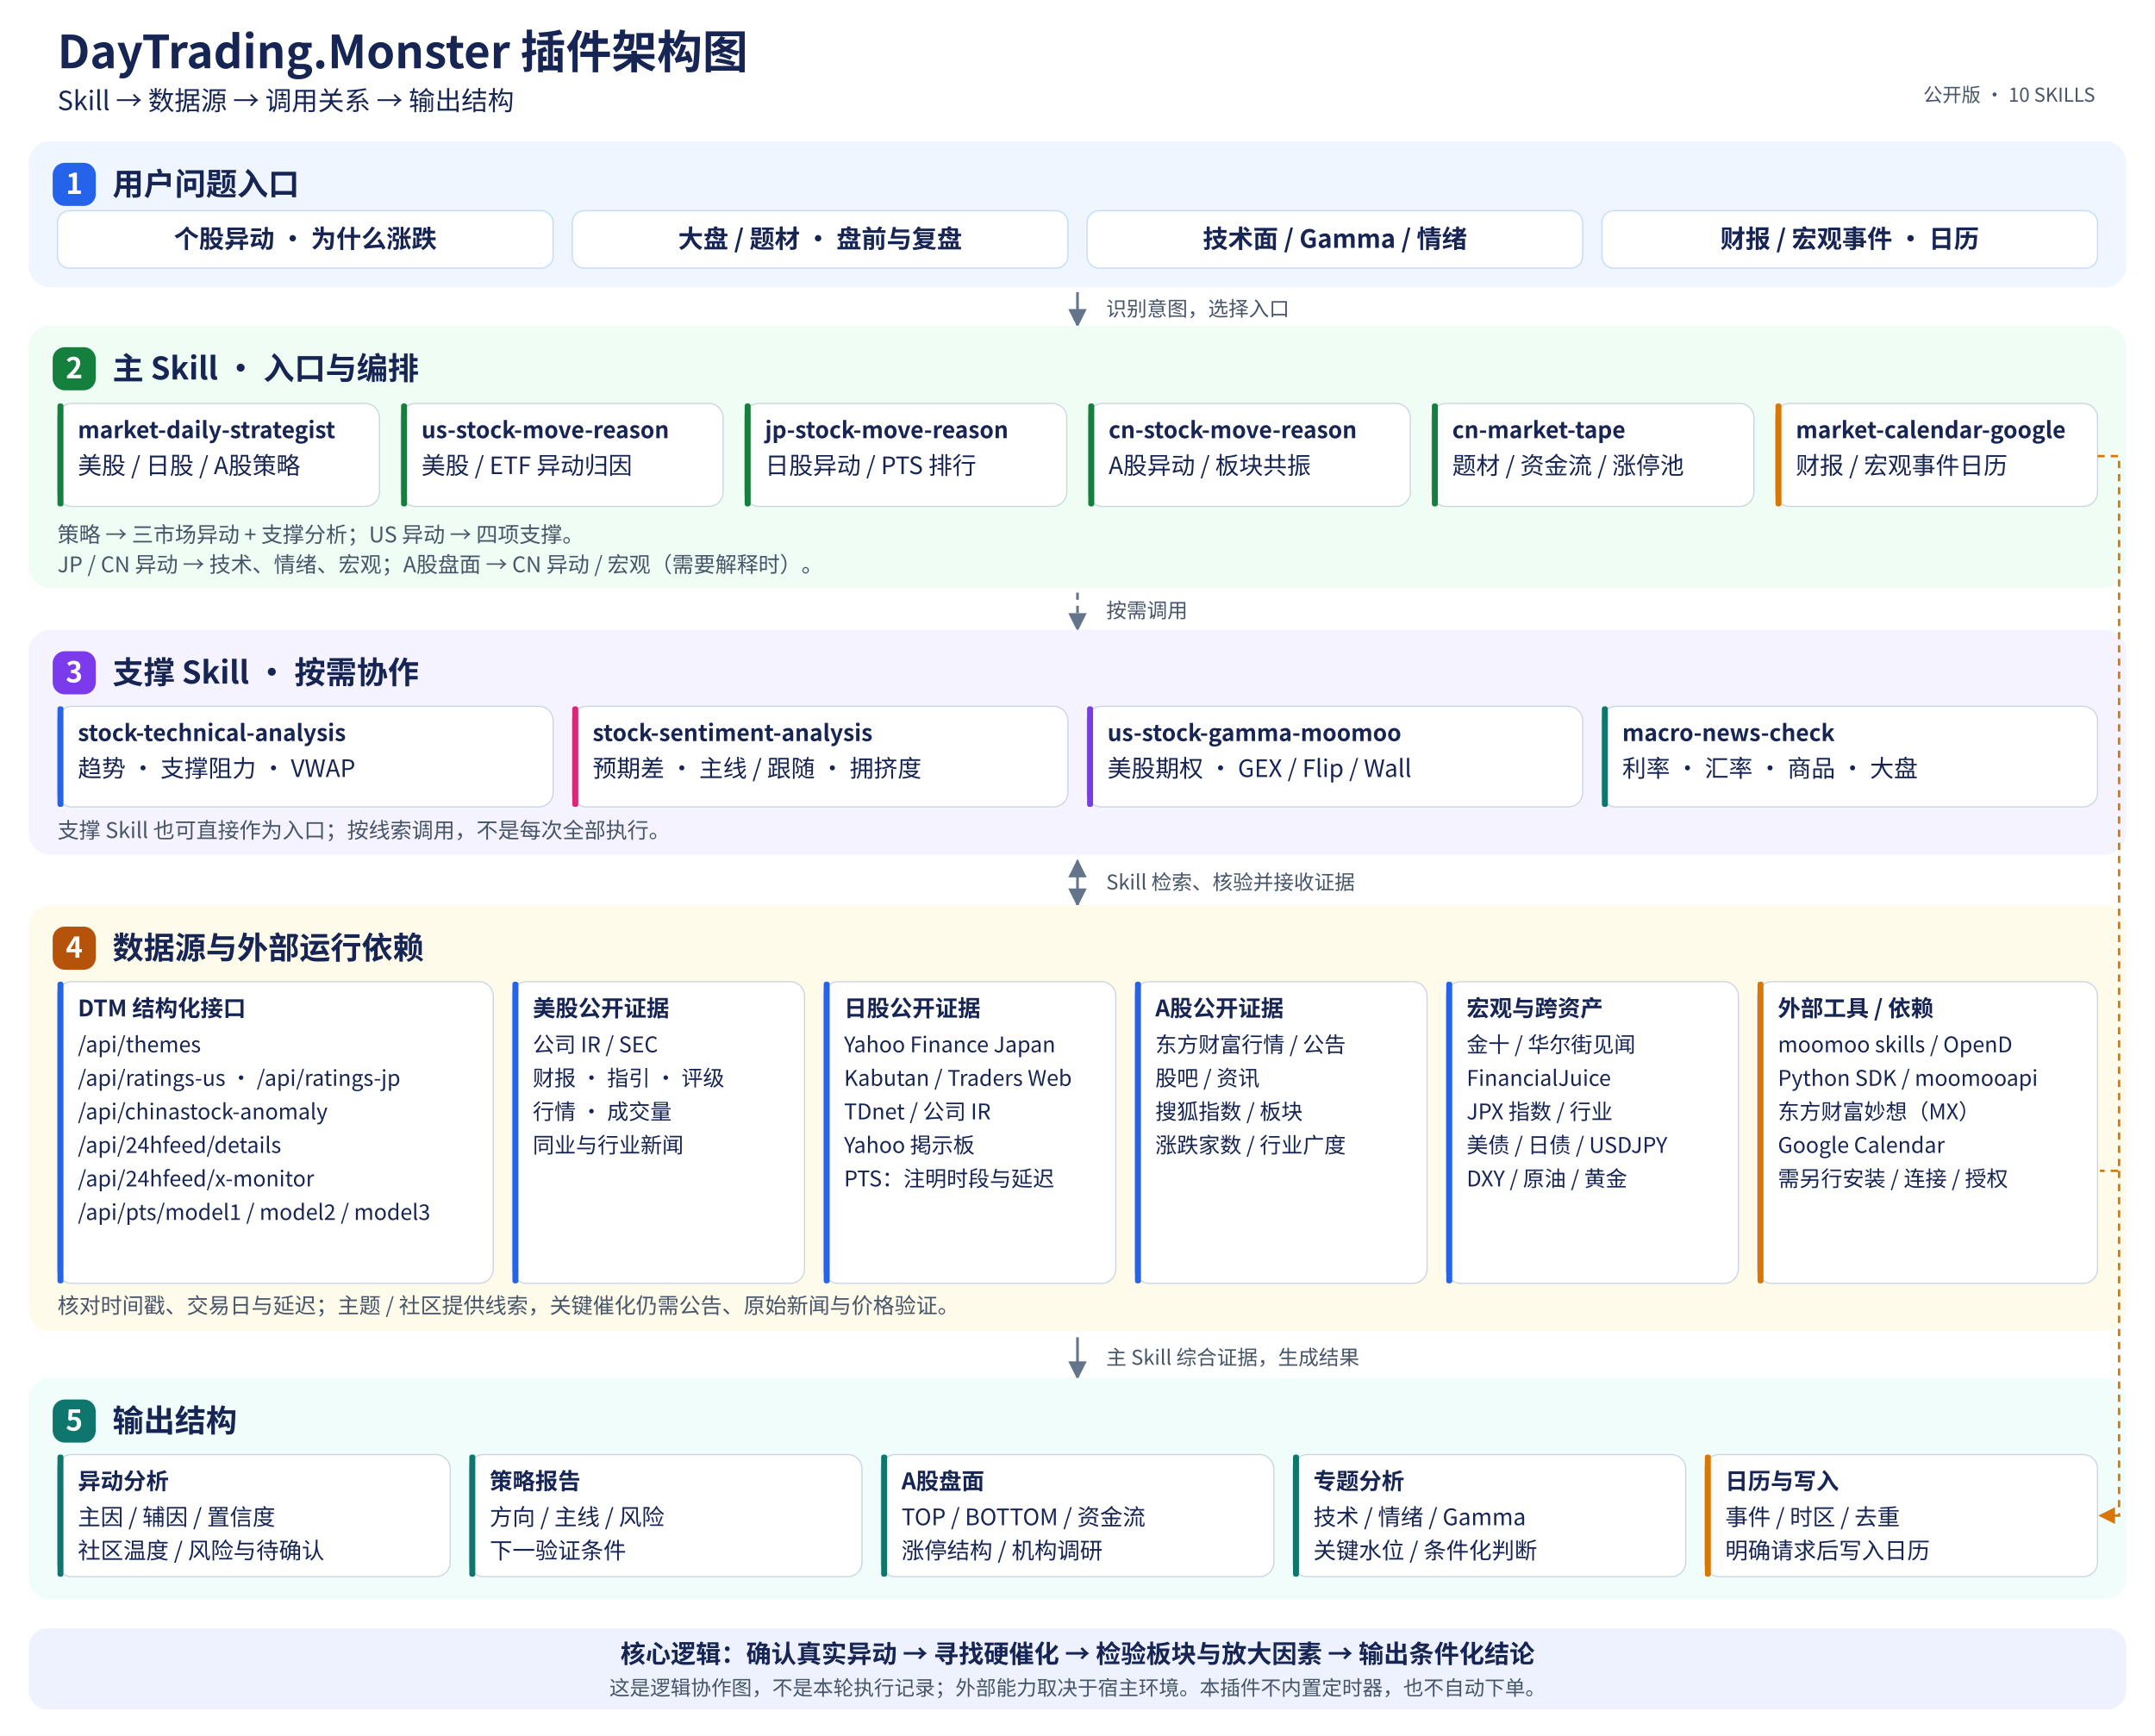
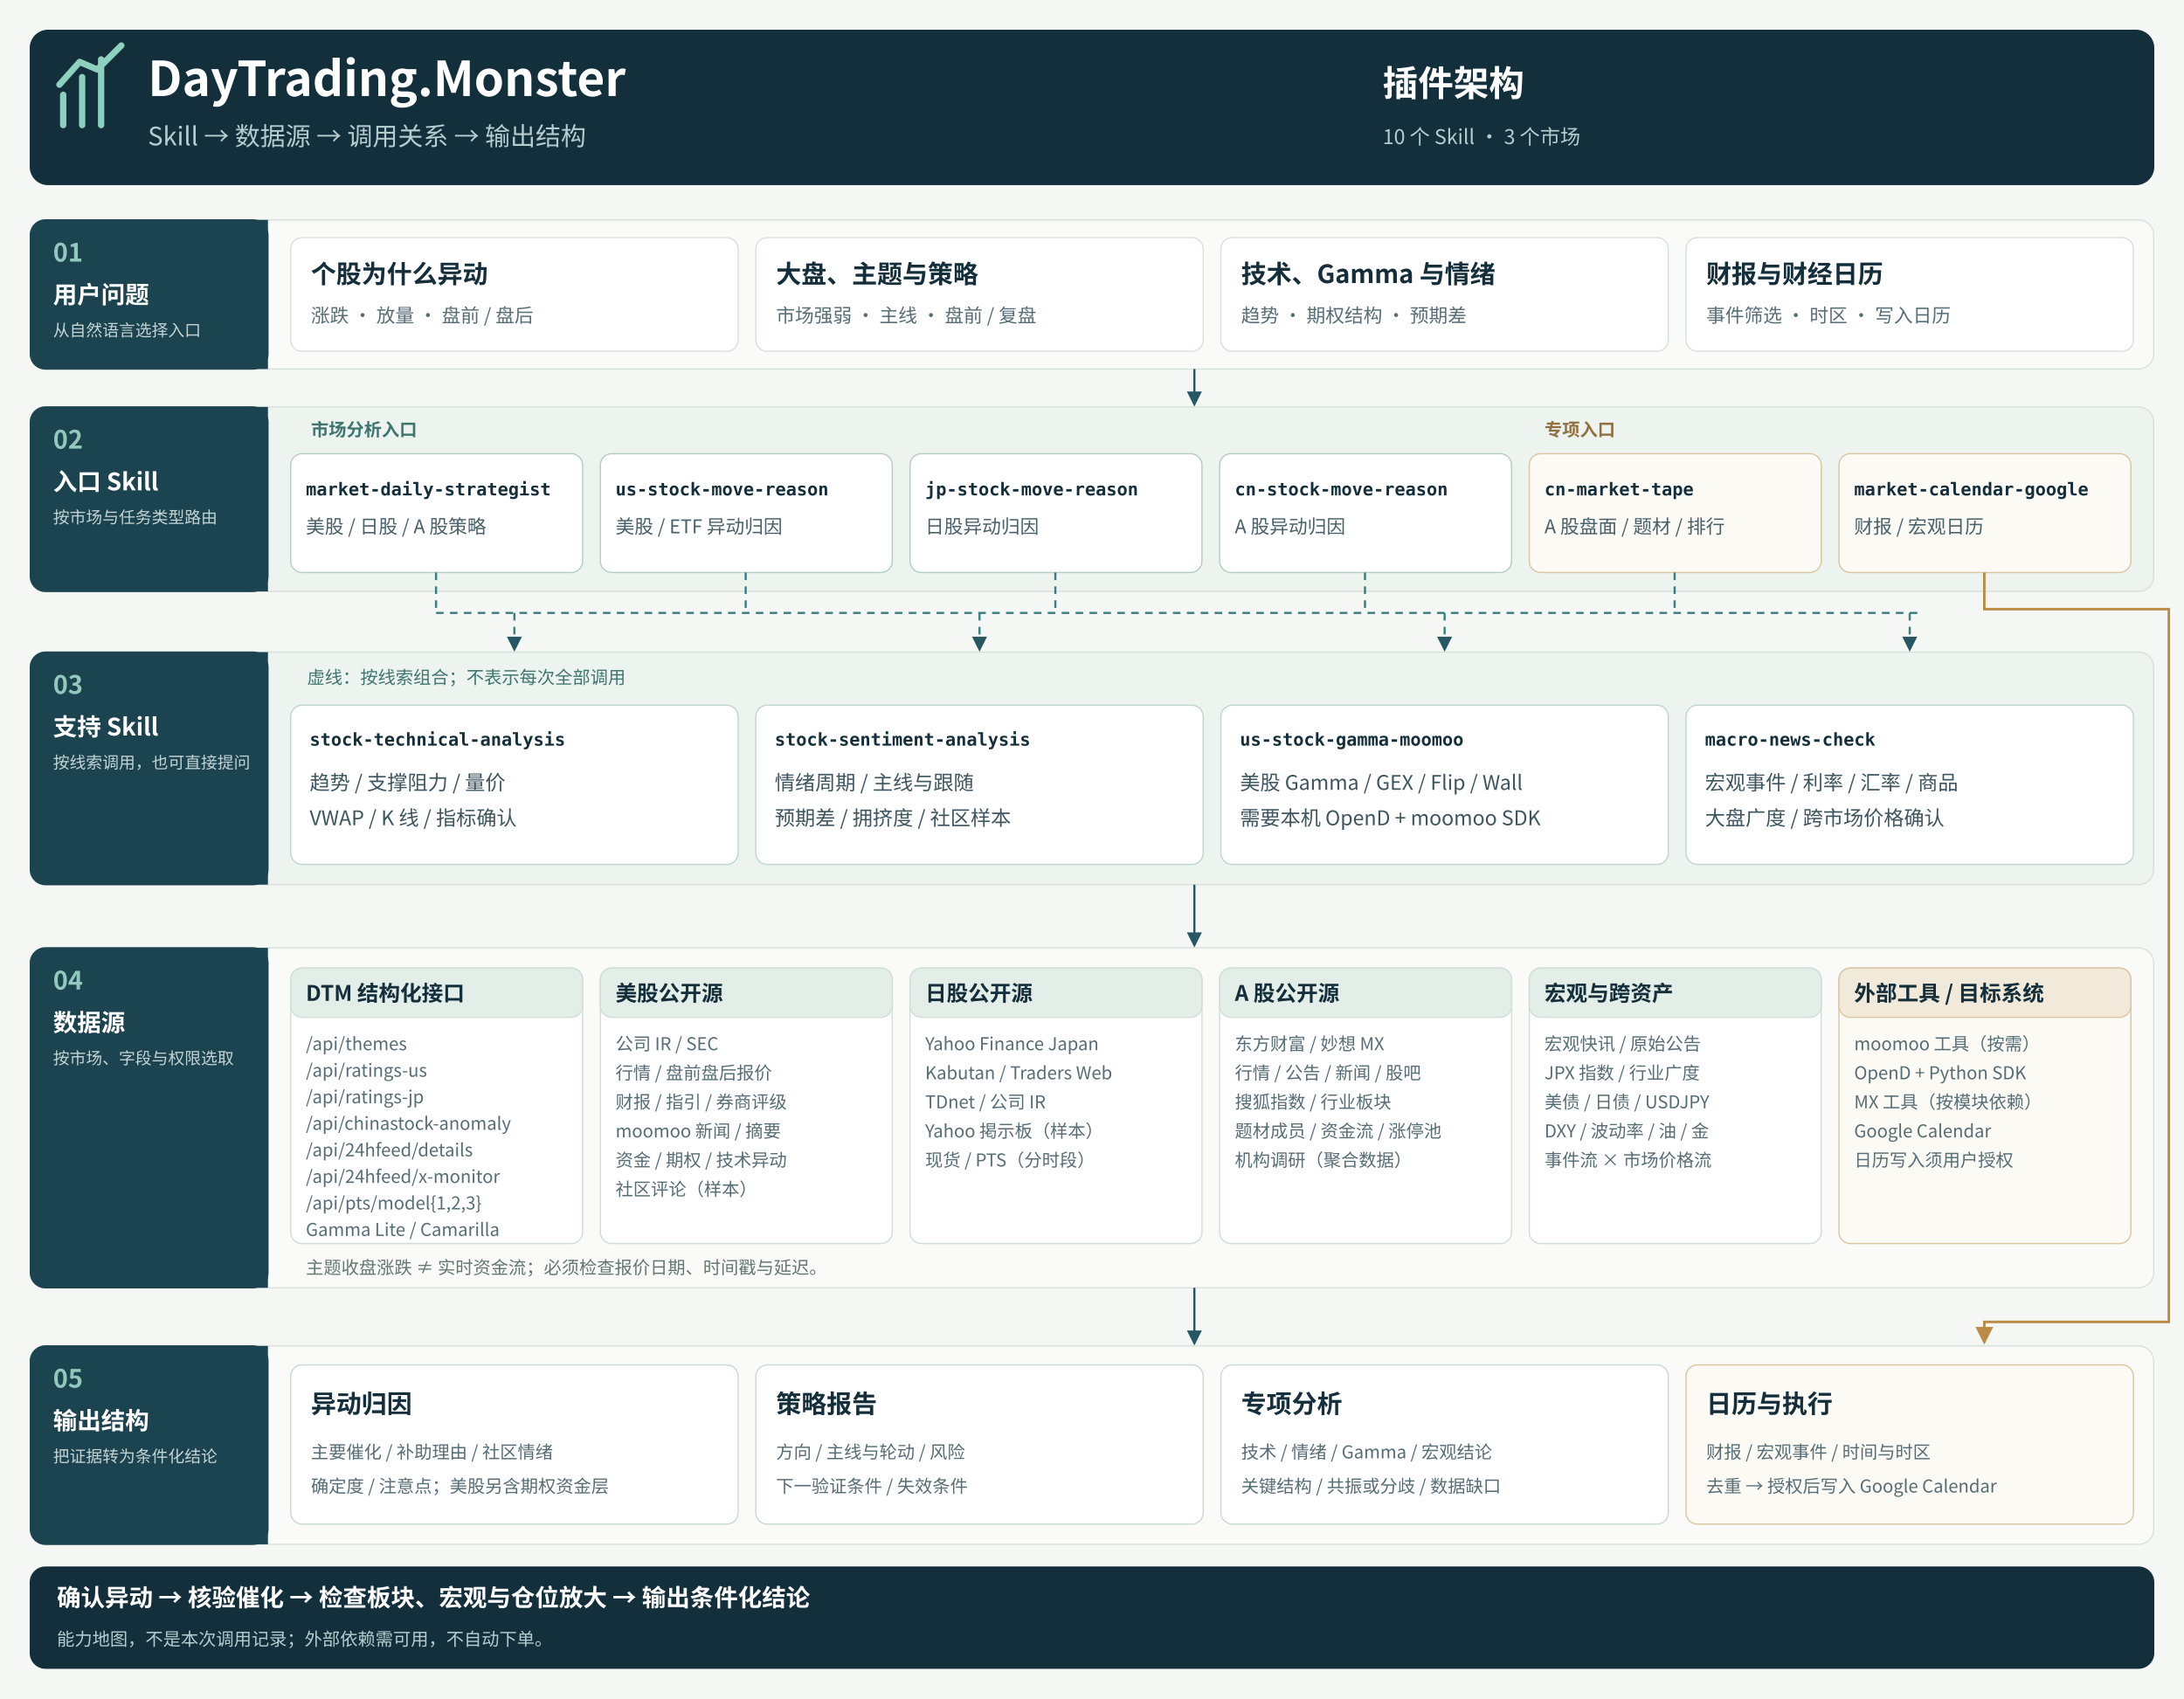
- <svg xmlns="http://www.w3.org/2000/svg" width="1800" height="1450" viewBox="0 0 1800 1450" role="img" aria-labelledby="title desc" xml:lang="zh-CN">
+ <svg xmlns="http://www.w3.org/2000/svg" width="1728" height="1344" viewBox="0 0 1728 1344" role="img" aria-labelledby="title desc" xml:lang="zh">
  <defs>
-     <marker id="arrow" viewBox="0 0 10 10" refX="9" refY="5" markerWidth="7" markerHeight="7" orient="auto-start-reverse">
-       <path d="M0 0L10 5L0 10Z" fill="#64748b" />
+     <style>
+ text{font-family:"Noto Sans CJK SC","Noto Sans",Arial,sans-serif;fill:#142f3b} .muted{fill:#566d75;font-size:16px} .small{font-size:14px;fill:#566d75} .code{font-family:"DejaVu Sans Mono",monospace;font-size:14px;font-weight:600} .body{font-size:16px;fill:#3d555f} .card{fill:#fff;stroke:#cfdbd9;stroke-width:1.3} .h{font-size:20px;font-weight:700} .edge{fill:none;stroke:#285764;stroke-width:1.7;marker-end:url(#arrow)} .optional{fill:none;stroke:#3c7f82;stroke-width:1.7;stroke-dasharray:6 5} .gold{fill:none;stroke:#b98b45;stroke-width:2;marker-end:url(#gold-arrow)}
+ </style>
+     <marker id="arrow" markerWidth="7" markerHeight="7" refX="6" refY="3.5" orient="auto">
+       <path d="M0 0L7 3.5L0 7Z" fill="#285764" />
    </marker>
-     <marker id="write" viewBox="0 0 10 10" refX="9" refY="5" markerWidth="7" markerHeight="7" orient="auto">
-       <path d="M0 0L10 5L0 10Z" fill="#d97706" />
+     <marker id="gold-arrow" markerWidth="7" markerHeight="7" refX="6" refY="3.5" orient="auto">
+       <path d="M0 0L7 3.5L0 7Z" fill="#b98b45" />
    </marker>
  </defs>
-   <style>text{font-family:"Noto Sans CJK SC",sans-serif;fill:#172554}.h{font-size:26px;font-weight:700}.id{font-size:19px;font-weight:700}.body{font-size:20px}.small{font-size:18px;fill:#475569}.line{fill:none;stroke:#64748b;stroke-width:2.2;marker-end:url(#arrow)}.card{fill:white;stroke:#cbd5e1;stroke-width:1.2}</style>
-   <rect width="1800" height="1450" fill="#ffffff" />
-   <text x="48" y="57" class="h" style="font-size:38px">DayTrading.Monster 插件架构图</text>
-   <text x="48" y="92" class="body" style="font-size:22px">Skill → 数据源 → 调用关系 → 输出结构</text>
-   <text x="1750" y="85" class="small" style="font-size:16px" text-anchor="end">公开版 · 10 SKILLS</text>
-   <rect x="24" y="118" width="1752" height="122" rx="18" fill="#eff6ff" />
-   <rect x="44" y="136" width="36" height="36" rx="10" fill="#2563eb" />
-   <text x="62" y="162" class="h" style="font-size:24px;fill:#fff" text-anchor="middle">1</text>
-   <text x="94" y="163" class="h">用户问题入口</text>
-   <rect x="48" y="176" width="414" height="48" rx="10" fill="#fff" stroke="#bfdbfe" />
-   <text x="255" y="207" class="id" style="font-size:21px" text-anchor="middle">个股异动 · 为什么涨跌</text>
-   <rect x="478" y="176" width="414" height="48" rx="10" fill="#fff" stroke="#bfdbfe" />
-   <text x="685" y="207" class="id" style="font-size:21px" text-anchor="middle">大盘 / 题材 · 盘前与复盘</text>
-   <rect x="908" y="176" width="414" height="48" rx="10" fill="#fff" stroke="#bfdbfe" />
-   <text x="1115" y="207" class="id" style="font-size:21px" text-anchor="middle">技术面 / Gamma / 情绪</text>
-   <rect x="1338" y="176" width="414" height="48" rx="10" fill="#fff" stroke="#bfdbfe" />
-   <text x="1545" y="207" class="id" style="font-size:21px" text-anchor="middle">财报 / 宏观事件 · 日历</text>
-   <path d="M900 244V272" class="line" />
-   <text x="924" y="264" class="small" style="font-size:17px">识别意图，选择入口</text>
-   <rect x="24" y="272" width="1752" height="219" rx="18" fill="#f0fdf4" />
-   <rect x="44" y="290" width="36" height="36" rx="10" fill="#15803d" />
-   <text x="62" y="316" class="h" style="font-size:24px;fill:#fff" text-anchor="middle">2</text>
-   <text x="94" y="317" class="h">主 Skill · 入口与编排</text>
-   <rect x="48" y="337" width="269" height="86" rx="12" fill="#fff" stroke="#cbd5e1" />
-   <rect x="48" y="337" width="5" height="86" rx="2" fill="#15803d" />
-   <text x="65" y="366" class="id">market-daily-strategist</text>
-   <text x="65" y="396" class="body" style="font-size:20px">美股 / 日股 / A股策略</text>
-   <rect x="335" y="337" width="269" height="86" rx="12" fill="#fff" stroke="#cbd5e1" />
-   <rect x="335" y="337" width="5" height="86" rx="2" fill="#15803d" />
-   <text x="352" y="366" class="id">us-stock-move-reason</text>
-   <text x="352" y="396" class="body" style="font-size:20px">美股 / ETF 异动归因</text>
-   <rect x="622" y="337" width="269" height="86" rx="12" fill="#fff" stroke="#cbd5e1" />
-   <rect x="622" y="337" width="5" height="86" rx="2" fill="#15803d" />
-   <text x="639" y="366" class="id">jp-stock-move-reason</text>
-   <text x="639" y="396" class="body" style="font-size:20px">日股异动 / PTS 排行</text>
-   <rect x="909" y="337" width="269" height="86" rx="12" fill="#fff" stroke="#cbd5e1" />
-   <rect x="909" y="337" width="5" height="86" rx="2" fill="#15803d" />
-   <text x="926" y="366" class="id">cn-stock-move-reason</text>
-   <text x="926" y="396" class="body" style="font-size:20px">A股异动 / 板块共振</text>
-   <rect x="1196" y="337" width="269" height="86" rx="12" fill="#fff" stroke="#cbd5e1" />
-   <rect x="1196" y="337" width="5" height="86" rx="2" fill="#15803d" />
-   <text x="1213" y="366" class="id">cn-market-tape</text>
-   <text x="1213" y="396" class="body" style="font-size:20px">题材 / 资金流 / 涨停池</text>
-   <rect x="1483" y="337" width="269" height="86" rx="12" fill="#fff" stroke="#cbd5e1" />
-   <rect x="1483" y="337" width="5" height="86" rx="2" fill="#d97706" />
-   <text x="1500" y="366" class="id">market-calendar-google</text>
-   <text x="1500" y="396" class="body" style="font-size:20px">财报 / 宏观事件日历</text>
-   <text x="48" y="453" class="small">策略 → 三市场异动 + 支撑分析；US 异动 → 四项支撑。</text>
-   <text x="48" y="478" class="small">JP / CN 异动 → 技术、情绪、宏观；A股盘面 → CN 异动 / 宏观（需要解释时）。</text>
-   <path d="M900 495V526" class="line" stroke-dasharray="6 5" />
-   <text x="924" y="516" class="small" style="font-size:17px">按需调用</text>
-   <rect x="24" y="526" width="1752" height="188" rx="18" fill="#f5f3ff" />
-   <rect x="44" y="544" width="36" height="36" rx="10" fill="#7c3aed" />
-   <text x="62" y="570" class="h" style="font-size:24px;fill:#fff" text-anchor="middle">3</text>
-   <text x="94" y="571" class="h">支撑 Skill · 按需协作</text>
-   <rect x="48" y="590" width="414" height="84" rx="12" fill="#fff" stroke="#cbd5e1" />
-   <rect x="48" y="590" width="5" height="84" rx="2" fill="#2563eb" />
-   <text x="65" y="619" class="id">stock-technical-analysis</text>
-   <text x="65" y="649" class="body" style="font-size:20px">趋势 · 支撑阻力 · VWAP</text>
-   <rect x="478" y="590" width="414" height="84" rx="12" fill="#fff" stroke="#cbd5e1" />
-   <rect x="478" y="590" width="5" height="84" rx="2" fill="#db2777" />
-   <text x="495" y="619" class="id">stock-sentiment-analysis</text>
-   <text x="495" y="649" class="body" style="font-size:20px">预期差 · 主线 / 跟随 · 拥挤度</text>
-   <rect x="908" y="590" width="414" height="84" rx="12" fill="#fff" stroke="#cbd5e1" />
-   <rect x="908" y="590" width="5" height="84" rx="2" fill="#7c3aed" />
-   <text x="925" y="619" class="id">us-stock-gamma-moomoo</text>
-   <text x="925" y="649" class="body" style="font-size:20px">美股期权 · GEX / Flip / Wall</text>
-   <rect x="1338" y="590" width="414" height="84" rx="12" fill="#fff" stroke="#cbd5e1" />
-   <rect x="1338" y="590" width="5" height="84" rx="2" fill="#0f766e" />
-   <text x="1355" y="619" class="id">macro-news-check</text>
-   <text x="1355" y="649" class="body" style="font-size:20px">利率 · 汇率 · 商品 · 大盘</text>
-   <text x="48" y="700" class="small">支撑 Skill 也可直接作为入口；按线索调用，不是每次全部执行。</text>
-   <path d="M900 719V756" class="line" marker-start="url(#arrow)" />
-   <text x="924" y="743" class="small" style="font-size:17px">Skill 检索、核验并接收证据</text>
-   <rect x="24" y="756" width="1752" height="356" rx="18" fill="#fffbeb" />
-   <rect x="44" y="774" width="36" height="36" rx="10" fill="#b45309" />
-   <text x="62" y="800" class="h" style="font-size:24px;fill:#fff" text-anchor="middle">4</text>
-   <text x="94" y="801" class="h">数据源与外部运行依赖</text>
-   <rect x="48" y="820" width="364" height="252" rx="12" fill="#fff" stroke="#cbd5e1" />
-   <rect x="48" y="820" width="5" height="252" rx="2" fill="#2563eb" />
-   <text x="65" y="849" class="id">DTM 结构化接口</text>
-   <text x="65" y="879" class="body" style="font-size:18px">/api/themes</text>
-   <text x="65" y="907" class="body" style="font-size:18px">/api/ratings-us · /api/ratings-jp</text>
-   <text x="65" y="935" class="body" style="font-size:18px">/api/chinastock-anomaly</text>
-   <text x="65" y="963" class="body" style="font-size:18px">/api/24hfeed/details</text>
-   <text x="65" y="991" class="body" style="font-size:18px">/api/24hfeed/x-monitor</text>
-   <text x="65" y="1019" class="body" style="font-size:18px">/api/pts/model1 / model2 / model3</text>
-   <rect x="428" y="820" width="244" height="252" rx="12" fill="#fff" stroke="#cbd5e1" />
-   <rect x="428" y="820" width="5" height="252" rx="2" fill="#2563eb" />
-   <text x="445" y="849" class="id">美股公开证据</text>
-   <text x="445" y="879" class="body" style="font-size:18px">公司 IR / SEC</text>
-   <text x="445" y="907" class="body" style="font-size:18px">财报 · 指引 · 评级</text>
-   <text x="445" y="935" class="body" style="font-size:18px">行情 · 成交量</text>
-   <text x="445" y="963" class="body" style="font-size:18px">同业与行业新闻</text>
-   <rect x="688" y="820" width="244" height="252" rx="12" fill="#fff" stroke="#cbd5e1" />
-   <rect x="688" y="820" width="5" height="252" rx="2" fill="#2563eb" />
-   <text x="705" y="849" class="id">日股公开证据</text>
-   <text x="705" y="879" class="body" style="font-size:18px">Yahoo Finance Japan</text>
-   <text x="705" y="907" class="body" style="font-size:18px">Kabutan / Traders Web</text>
-   <text x="705" y="935" class="body" style="font-size:18px">TDnet / 公司 IR</text>
-   <text x="705" y="963" class="body" style="font-size:18px">Yahoo 掲示板</text>
-   <text x="705" y="991" class="body" style="font-size:18px">PTS：注明时段与延迟</text>
-   <rect x="948" y="820" width="244" height="252" rx="12" fill="#fff" stroke="#cbd5e1" />
-   <rect x="948" y="820" width="5" height="252" rx="2" fill="#2563eb" />
-   <text x="965" y="849" class="id">A股公开证据</text>
-   <text x="965" y="879" class="body" style="font-size:18px">东方财富行情 / 公告</text>
-   <text x="965" y="907" class="body" style="font-size:18px">股吧 / 资讯</text>
-   <text x="965" y="935" class="body" style="font-size:18px">搜狐指数 / 板块</text>
-   <text x="965" y="963" class="body" style="font-size:18px">涨跌家数 / 行业广度</text>
-   <rect x="1208" y="820" width="244" height="252" rx="12" fill="#fff" stroke="#cbd5e1" />
-   <rect x="1208" y="820" width="5" height="252" rx="2" fill="#2563eb" />
-   <text x="1225" y="849" class="id">宏观与跨资产</text>
-   <text x="1225" y="879" class="body" style="font-size:18px">金十 / 华尔街见闻</text>
-   <text x="1225" y="907" class="body" style="font-size:18px">FinancialJuice</text>
-   <text x="1225" y="935" class="body" style="font-size:18px">JPX 指数 / 行业</text>
-   <text x="1225" y="963" class="body" style="font-size:18px">美债 / 日债 / USDJPY</text>
-   <text x="1225" y="991" class="body" style="font-size:18px">DXY / 原油 / 黄金</text>
-   <rect x="1468" y="820" width="284" height="252" rx="12" fill="#fff" stroke="#cbd5e1" />
-   <rect x="1468" y="820" width="5" height="252" rx="2" fill="#d97706" />
-   <text x="1485" y="849" class="id">外部工具 / 依赖</text>
-   <text x="1485" y="879" class="body" style="font-size:18px">moomoo skills / OpenD</text>
-   <text x="1485" y="907" class="body" style="font-size:18px">Python SDK / moomooapi</text>
-   <text x="1485" y="935" class="body" style="font-size:18px">东方财富妙想（MX）</text>
-   <text x="1485" y="963" class="body" style="font-size:18px">Google Calendar</text>
-   <text x="1485" y="991" class="body" style="font-size:18px">需另行安装 / 连接 / 授权</text>
-   <text x="48" y="1097" class="small">核对时间戳、交易日与延迟；主题 / 社区提供线索，关键催化仍需公告、原始新闻与价格验证。</text>
-   <path d="M900 1117V1151" class="line" />
-   <text x="924" y="1140" class="small" style="font-size:17px">主 Skill 综合证据，生成结果</text>
-   <rect x="24" y="1151" width="1752" height="185" rx="18" fill="#f0fdfa" />
-   <rect x="44" y="1169" width="36" height="36" rx="10" fill="#0f766e" />
-   <text x="62" y="1195" class="h" style="font-size:24px;fill:#fff" text-anchor="middle">5</text>
-   <text x="94" y="1196" class="h">输出结构</text>
-   <rect x="48" y="1215" width="328" height="102" rx="12" fill="#fff" stroke="#cbd5e1" />
-   <rect x="48" y="1215" width="5" height="102" rx="2" fill="#0f766e" />
-   <text x="65" y="1244" class="id">异动分析</text>
-   <text x="65" y="1274" class="body" style="font-size:19px">主因 / 辅因 / 置信度</text>
-   <text x="65" y="1302" class="body" style="font-size:19px">社区温度 / 风险与待确认</text>
-   <rect x="392" y="1215" width="328" height="102" rx="12" fill="#fff" stroke="#cbd5e1" />
-   <rect x="392" y="1215" width="5" height="102" rx="2" fill="#0f766e" />
-   <text x="409" y="1244" class="id">策略报告</text>
-   <text x="409" y="1274" class="body" style="font-size:19px">方向 / 主线 / 风险</text>
-   <text x="409" y="1302" class="body" style="font-size:19px">下一验证条件</text>
-   <rect x="736" y="1215" width="328" height="102" rx="12" fill="#fff" stroke="#cbd5e1" />
-   <rect x="736" y="1215" width="5" height="102" rx="2" fill="#0f766e" />
-   <text x="753" y="1244" class="id">A股盘面</text>
-   <text x="753" y="1274" class="body" style="font-size:19px">TOP / BOTTOM / 资金流</text>
-   <text x="753" y="1302" class="body" style="font-size:19px">涨停结构 / 机构调研</text>
-   <rect x="1080" y="1215" width="328" height="102" rx="12" fill="#fff" stroke="#cbd5e1" />
-   <rect x="1080" y="1215" width="5" height="102" rx="2" fill="#0f766e" />
-   <text x="1097" y="1244" class="id">专题分析</text>
-   <text x="1097" y="1274" class="body" style="font-size:19px">技术 / 情绪 / Gamma</text>
-   <text x="1097" y="1302" class="body" style="font-size:19px">关键水位 / 条件化判断</text>
-   <rect x="1424" y="1215" width="328" height="102" rx="12" fill="#fff" stroke="#cbd5e1" />
-   <rect x="1424" y="1215" width="5" height="102" rx="2" fill="#d97706" />
-   <text x="1441" y="1244" class="id">日历与写入</text>
-   <text x="1441" y="1274" class="body" style="font-size:19px">事件 / 时区 / 去重</text>
-   <text x="1441" y="1302" class="body" style="font-size:19px">明确请求后写入日历</text>
-   <path d="M1752 381H1770V978H1754M1770 978V1266H1754" fill="none" stroke="#d97706" stroke-width="2" stroke-dasharray="6 5" marker-end="url(#write)" />
-   <rect x="24" y="1360" width="1752" height="68" rx="16" fill="#eef2ff" />
-   <text x="900" y="1389" class="id" style="font-size:21px" text-anchor="middle">核心逻辑：确认真实异动 → 寻找硬催化 → 检验板块与放大因素 → 输出条件化结论</text>
-   <text x="900" y="1416" class="small" style="font-size:17px" text-anchor="middle">这是逻辑协作图，不是本轮执行记录；外部能力取决于宿主环境。本插件不内置定时器，也不自动下单。</text>
+   <rect x="0" y="0" width="1728" height="1344" rx="0" fill="#f5f7f4" stroke="#f5f7f4" />
+   <rect x="24" y="24" width="1680" height="122" rx="14" fill="#132f3c" stroke="#132f3c" />
+   <path d="M50 99V75M65 99V61M80 99V47M47 67L63 49L77 55L96 36" fill="none" stroke="#8dd0bd" stroke-width="5" stroke-linecap="round" stroke-linejoin="round" />
+   <text x="117" y="76" font-size="38" style="fill:#ffffff" font-weight="700">DayTrading.Monster</text>
+   <text x="117" y="115" font-size="20" style="fill:#b6cccf">Skill → 数据源 → 调用关系 → 输出结构</text>
+   <text x="1094" y="76" font-size="28" style="fill:#ffffff" font-weight="700">插件架构</text>
+   <text x="1094" y="114" font-size="16" style="fill:#b6cccf">10 个 Skill · 3 个市场</text>
+   <rect x="24" y="174" width="1680" height="118" rx="12" fill="#fafbf8" stroke="#d7e1db" />
+   <rect x="24" y="174" width="188" height="118" rx="12" fill="#1c4350" stroke="#1c4350" />
+   <rect x="198" y="174" width="14" height="118" fill="#1c4350" />
+   <text x="42" y="207" font-size="20" style="fill:#92c9bc" font-weight="700">01</text>
+   <text x="42" y="240" font-size="19" style="fill:#ffffff" font-weight="700">用户问题</text>
+   <text x="42" y="266" font-size="13" style="fill:#c3d4d4">从自然语言选择入口</text>
+   <rect x="24" y="322" width="1680" height="146" rx="12" fill="#edf3ef" stroke="#d7e1db" />
+   <rect x="24" y="322" width="188" height="146" rx="12" fill="#1c4350" stroke="#1c4350" />
+   <rect x="198" y="322" width="14" height="146" fill="#1c4350" />
+   <text x="42" y="355" font-size="20" style="fill:#92c9bc" font-weight="700">02</text>
+   <text x="42" y="388" font-size="19" style="fill:#ffffff" font-weight="700">入口 Skill</text>
+   <text x="42" y="414" font-size="13" style="fill:#c3d4d4">按市场与任务类型路由</text>
+   <rect x="24" y="516" width="1680" height="184" rx="12" fill="#edf3ef" stroke="#d7e1db" />
+   <rect x="24" y="516" width="188" height="184" rx="12" fill="#1c4350" stroke="#1c4350" />
+   <rect x="198" y="516" width="14" height="184" fill="#1c4350" />
+   <text x="42" y="549" font-size="20" style="fill:#92c9bc" font-weight="700">03</text>
+   <text x="42" y="582" font-size="19" style="fill:#ffffff" font-weight="700">支持 Skill</text>
+   <text x="42" y="608" font-size="13" style="fill:#c3d4d4">按线索调用，也可直接提问</text>
+   <rect x="24" y="750" width="1680" height="269" rx="12" fill="#fafbf8" stroke="#d7e1db" />
+   <rect x="24" y="750" width="188" height="269" rx="12" fill="#1c4350" stroke="#1c4350" />
+   <rect x="198" y="750" width="14" height="269" fill="#1c4350" />
+   <text x="42" y="783" font-size="20" style="fill:#92c9bc" font-weight="700">04</text>
+   <text x="42" y="816" font-size="19" style="fill:#ffffff" font-weight="700">数据源</text>
+   <text x="42" y="842" font-size="13" style="fill:#c3d4d4">按市场、字段与权限选取</text>
+   <rect x="24" y="1065" width="1680" height="157" rx="12" fill="#fafbf8" stroke="#d7e1db" />
+   <rect x="24" y="1065" width="188" height="157" rx="12" fill="#1c4350" stroke="#1c4350" />
+   <rect x="198" y="1065" width="14" height="157" fill="#1c4350" />
+   <text x="42" y="1098" font-size="20" style="fill:#92c9bc" font-weight="700">05</text>
+   <text x="42" y="1131" font-size="19" style="fill:#ffffff" font-weight="700">输出结构</text>
+   <text x="42" y="1157" font-size="13" style="fill:#c3d4d4">把证据转为条件化结论</text>
+   <rect x="230" y="188" width="354" height="90" rx="9" fill="#ffffff" stroke="#d7e1dc" />
+   <text x="246" y="224" class="h">个股为什么异动</text>
+   <text x="246" y="255" font-size="15" style="fill:#566d75">涨跌 · 放量 · 盘前 / 盘后</text>
+   <rect x="598" y="188" width="354" height="90" rx="9" fill="#ffffff" stroke="#d7e1dc" />
+   <text x="614" y="224" class="h">大盘、主题与策略</text>
+   <text x="614" y="255" font-size="15" style="fill:#566d75">市场强弱 · 主线 · 盘前 / 复盘</text>
+   <rect x="966" y="188" width="354" height="90" rx="9" fill="#ffffff" stroke="#d7e1dc" />
+   <text x="982" y="224" class="h">技术、Gamma 与情绪</text>
+   <text x="982" y="255" font-size="15" style="fill:#566d75">趋势 · 期权结构 · 预期差</text>
+   <rect x="1334" y="188" width="354" height="90" rx="9" fill="#ffffff" stroke="#d7e1dc" />
+   <text x="1350" y="224" class="h">财报与财经日历</text>
+   <text x="1350" y="255" font-size="15" style="fill:#566d75">事件筛选 · 时区 · 写入日历</text>
+   <path class="edge" d="M945 292V320" />
+   <text x="246" y="345" font-size="14" style="fill:#3e756e" font-weight="700">市场分析入口</text>
+   <text x="1222" y="345" font-size="14" style="fill:#917040" font-weight="700">专项入口</text>
+   <rect x="230" y="359" width="231" height="94" rx="9" fill="#ffffff" stroke="#b4cebf" />
+   <text x="242" y="392" class="code">market-daily-strategist</text>
+   <text x="242" y="422" font-size="15" style="fill:#476069">美股 / 日股 / A 股策略</text>
+   <rect x="475" y="359" width="231" height="94" rx="9" fill="#ffffff" stroke="#b4cebf" />
+   <text x="487" y="392" class="code">us-stock-move-reason</text>
+   <text x="487" y="422" font-size="15" style="fill:#476069">美股 / ETF 异动归因</text>
+   <rect x="720" y="359" width="231" height="94" rx="9" fill="#ffffff" stroke="#b4cebf" />
+   <text x="732" y="392" class="code">jp-stock-move-reason</text>
+   <text x="732" y="422" font-size="15" style="fill:#476069">日股异动归因</text>
+   <rect x="965" y="359" width="231" height="94" rx="9" fill="#ffffff" stroke="#b4cebf" />
+   <text x="977" y="392" class="code">cn-stock-move-reason</text>
+   <text x="977" y="422" font-size="15" style="fill:#476069">A 股异动归因</text>
+   <rect x="1210" y="359" width="231" height="94" rx="9" fill="#fcfaf5" stroke="#dbc6a2" />
+   <text x="1222" y="392" class="code">cn-market-tape</text>
+   <text x="1222" y="422" font-size="15" style="fill:#476069">A 股盘面 / 题材 / 排行</text>
+   <rect x="1455" y="359" width="231" height="94" rx="9" fill="#fcfaf5" stroke="#dbc6a2" />
+   <text x="1467" y="392" class="code">market-calendar-google</text>
+   <text x="1467" y="422" font-size="15" style="fill:#476069">财报 / 宏观日历</text>
+   <path class="optional" d="M345 453V485" />
+   <path class="optional" d="M590 453V485" />
+   <path class="optional" d="M835 453V485" />
+   <path class="optional" d="M1080 453V485" />
+   <path class="optional" d="M1325 453V485" />
+   <path class="optional" d="M345 485H1518" />
+   <path class="optional" d="M407 485V514" marker-end="url(#arrow)" />
+   <path class="optional" d="M775 485V514" marker-end="url(#arrow)" />
+   <path class="optional" d="M1143 485V514" marker-end="url(#arrow)" />
+   <path class="optional" d="M1511 485V514" marker-end="url(#arrow)" />
+   <text x="243" y="541" font-size="14" style="fill:#3e756e">虚线：按线索组合；不表示每次全部调用</text>
+   <rect x="230" y="558" width="354" height="126" rx="9" fill="#ffffff" stroke="#bfd5cf" />
+   <text x="245" y="590" class="code">stock-technical-analysis</text>
+   <text class="body">
+     <tspan x="245" y="625">趋势 / 支撑阻力 / 量价</tspan>
+     <tspan x="245" y="653">VWAP / K 线 / 指标确认</tspan>
+   </text>
+   <rect x="598" y="558" width="354" height="126" rx="9" fill="#ffffff" stroke="#bfd5cf" />
+   <text x="613" y="590" class="code">stock-sentiment-analysis</text>
+   <text class="body">
+     <tspan x="613" y="625">情绪周期 / 主线与跟随</tspan>
+     <tspan x="613" y="653">预期差 / 拥挤度 / 社区样本</tspan>
+   </text>
+   <rect x="966" y="558" width="354" height="126" rx="9" fill="#ffffff" stroke="#bfd5cf" />
+   <text x="981" y="590" class="code">us-stock-gamma-moomoo</text>
+   <text class="body">
+     <tspan x="981" y="625">美股 Gamma / GEX / Flip / Wall</tspan>
+     <tspan x="981" y="653">需要本机 OpenD + moomoo SDK</tspan>
+   </text>
+   <rect x="1334" y="558" width="354" height="126" rx="9" fill="#ffffff" stroke="#bfd5cf" />
+   <text x="1349" y="590" class="code">macro-news-check</text>
+   <text class="body">
+     <tspan x="1349" y="625">宏观事件 / 利率 / 汇率 / 商品</tspan>
+     <tspan x="1349" y="653">大盘广度 / 跨市场价格确认</tspan>
+   </text>
+   <path class="gold" d="M1570 453V482H1716V1046H1570V1062" />
+   <path class="edge" d="M945 700V748" />
+   <rect x="230" y="766" width="231" height="218" rx="9" fill="#ffffff" stroke="#d0ded6" />
+   <rect x="230" y="766" width="231" height="39" rx="9" fill="#e4eee8" stroke="#d0ded6" />
+   <text x="242" y="792" font-size="17" font-weight="700">DTM 结构化接口</text>
+   <text class="small">
+     <tspan x="242" y="831">/api/themes</tspan>
+     <tspan x="242" y="852">/api/ratings-us</tspan>
+     <tspan x="242" y="873">/api/ratings-jp</tspan>
+     <tspan x="242" y="894">/api/chinastock-anomaly</tspan>
+     <tspan x="242" y="915">/api/24hfeed/details</tspan>
+     <tspan x="242" y="936">/api/24hfeed/x-monitor</tspan>
+     <tspan x="242" y="957">/api/pts/model{1,2,3}</tspan>
+     <tspan x="242" y="978">Gamma Lite / Camarilla</tspan>
+   </text>
+   <rect x="475" y="766" width="231" height="218" rx="9" fill="#ffffff" stroke="#d0ded6" />
+   <rect x="475" y="766" width="231" height="39" rx="9" fill="#e4eee8" stroke="#d0ded6" />
+   <text x="487" y="792" font-size="17" font-weight="700">美股公开源</text>
+   <text class="small">
+     <tspan x="487" y="831">公司 IR / SEC</tspan>
+     <tspan x="487" y="854">行情 / 盘前盘后报价</tspan>
+     <tspan x="487" y="877">财报 / 指引 / 券商评级</tspan>
+     <tspan x="487" y="900">moomoo 新闻 / 摘要</tspan>
+     <tspan x="487" y="923">资金 / 期权 / 技术异动</tspan>
+     <tspan x="487" y="946">社区评论（样本）</tspan>
+   </text>
+   <rect x="720" y="766" width="231" height="218" rx="9" fill="#ffffff" stroke="#d0ded6" />
+   <rect x="720" y="766" width="231" height="39" rx="9" fill="#e4eee8" stroke="#d0ded6" />
+   <text x="732" y="792" font-size="17" font-weight="700">日股公开源</text>
+   <text class="small">
+     <tspan x="732" y="831">Yahoo Finance Japan</tspan>
+     <tspan x="732" y="854">Kabutan / Traders Web</tspan>
+     <tspan x="732" y="877">TDnet / 公司 IR</tspan>
+     <tspan x="732" y="900">Yahoo 掲示板（样本）</tspan>
+     <tspan x="732" y="923">现货 / PTS（分时段）</tspan>
+   </text>
+   <rect x="965" y="766" width="231" height="218" rx="9" fill="#ffffff" stroke="#d0ded6" />
+   <rect x="965" y="766" width="231" height="39" rx="9" fill="#e4eee8" stroke="#d0ded6" />
+   <text x="977" y="792" font-size="17" font-weight="700">A 股公开源</text>
+   <text class="small">
+     <tspan x="977" y="831">东方财富 / 妙想 MX</tspan>
+     <tspan x="977" y="854">行情 / 公告 / 新闻 / 股吧</tspan>
+     <tspan x="977" y="877">搜狐指数 / 行业板块</tspan>
+     <tspan x="977" y="900">题材成员 / 资金流 / 涨停池</tspan>
+     <tspan x="977" y="923">机构调研（聚合数据）</tspan>
+   </text>
+   <rect x="1210" y="766" width="231" height="218" rx="9" fill="#ffffff" stroke="#d0ded6" />
+   <rect x="1210" y="766" width="231" height="39" rx="9" fill="#e4eee8" stroke="#d0ded6" />
+   <text x="1222" y="792" font-size="17" font-weight="700">宏观与跨资产</text>
+   <text class="small">
+     <tspan x="1222" y="831">宏观快讯 / 原始公告</tspan>
+     <tspan x="1222" y="854">JPX 指数 / 行业广度</tspan>
+     <tspan x="1222" y="877">美债 / 日债 / USDJPY</tspan>
+     <tspan x="1222" y="900">DXY / 波动率 / 油 / 金</tspan>
+     <tspan x="1222" y="923">事件流 × 市场价格流</tspan>
+   </text>
+   <rect x="1455" y="766" width="231" height="218" rx="9" fill="#fcfaf5" stroke="#dbc6a2" />
+   <rect x="1455" y="766" width="231" height="39" rx="9" fill="#f1e9da" stroke="#dbc6a2" />
+   <text x="1467" y="792" font-size="17" font-weight="700">外部工具 / 目标系统</text>
+   <text class="small">
+     <tspan x="1467" y="831">moomoo 工具（按需）</tspan>
+     <tspan x="1467" y="854">OpenD + Python SDK</tspan>
+     <tspan x="1467" y="877">MX 工具（按模块依赖）</tspan>
+     <tspan x="1467" y="900">Google Calendar</tspan>
+     <tspan x="1467" y="923">日历写入须用户授权</tspan>
+   </text>
+   <text x="242" y="1008" font-size="14" style="fill:#63776f">主题收盘涨跌 ≠ 实时资金流；必须检查报价日期、时间戳与延迟。</text>
+   <path class="edge" d="M945 1019V1063" />
+   <rect x="230" y="1080" width="354" height="126" rx="9" fill="#ffffff" stroke="#c9dad0" />
+   <text x="246" y="1118" class="h">异动归因</text>
+   <text class="small">
+     <tspan x="246" y="1154">主要催化 / 补助理由 / 社区情绪</tspan>
+     <tspan x="246" y="1181">确定度 / 注意点；美股另含期权资金层</tspan>
+   </text>
+   <rect x="598" y="1080" width="354" height="126" rx="9" fill="#ffffff" stroke="#c9dad0" />
+   <text x="614" y="1118" class="h">策略报告</text>
+   <text class="small">
+     <tspan x="614" y="1154">方向 / 主线与轮动 / 风险</tspan>
+     <tspan x="614" y="1181">下一验证条件 / 失效条件</tspan>
+   </text>
+   <rect x="966" y="1080" width="354" height="126" rx="9" fill="#ffffff" stroke="#c9dad0" />
+   <text x="982" y="1118" class="h">专项分析</text>
+   <text class="small">
+     <tspan x="982" y="1154">技术 / 情绪 / Gamma / 宏观结论</tspan>
+     <tspan x="982" y="1181">关键结构 / 共振或分歧 / 数据缺口</tspan>
+   </text>
+   <rect x="1334" y="1080" width="354" height="126" rx="9" fill="#fcfaf5" stroke="#dbc6a2" />
+   <text x="1350" y="1118" class="h">日历与执行</text>
+   <text class="small">
+     <tspan x="1350" y="1154">财报 / 宏观事件 / 时间与时区</tspan>
+     <tspan x="1350" y="1181">去重 → 授权后写入 Google Calendar</tspan>
+   </text>
+   <rect x="24" y="1240" width="1680" height="80" rx="12" fill="#132f3c" stroke="#132f3c" />
+   <text x="45" y="1271" font-size="19" style="fill:#ffffff" font-weight="600">确认异动 → 核验催化 → 检查板块、宏观与仓位放大 → 输出条件化结论</text>
+   <text x="45" y="1302" font-size="14" style="fill:#b6cccf">能力地图，不是本次调用记录；外部依赖需可用，不自动下单。</text>
</svg>
